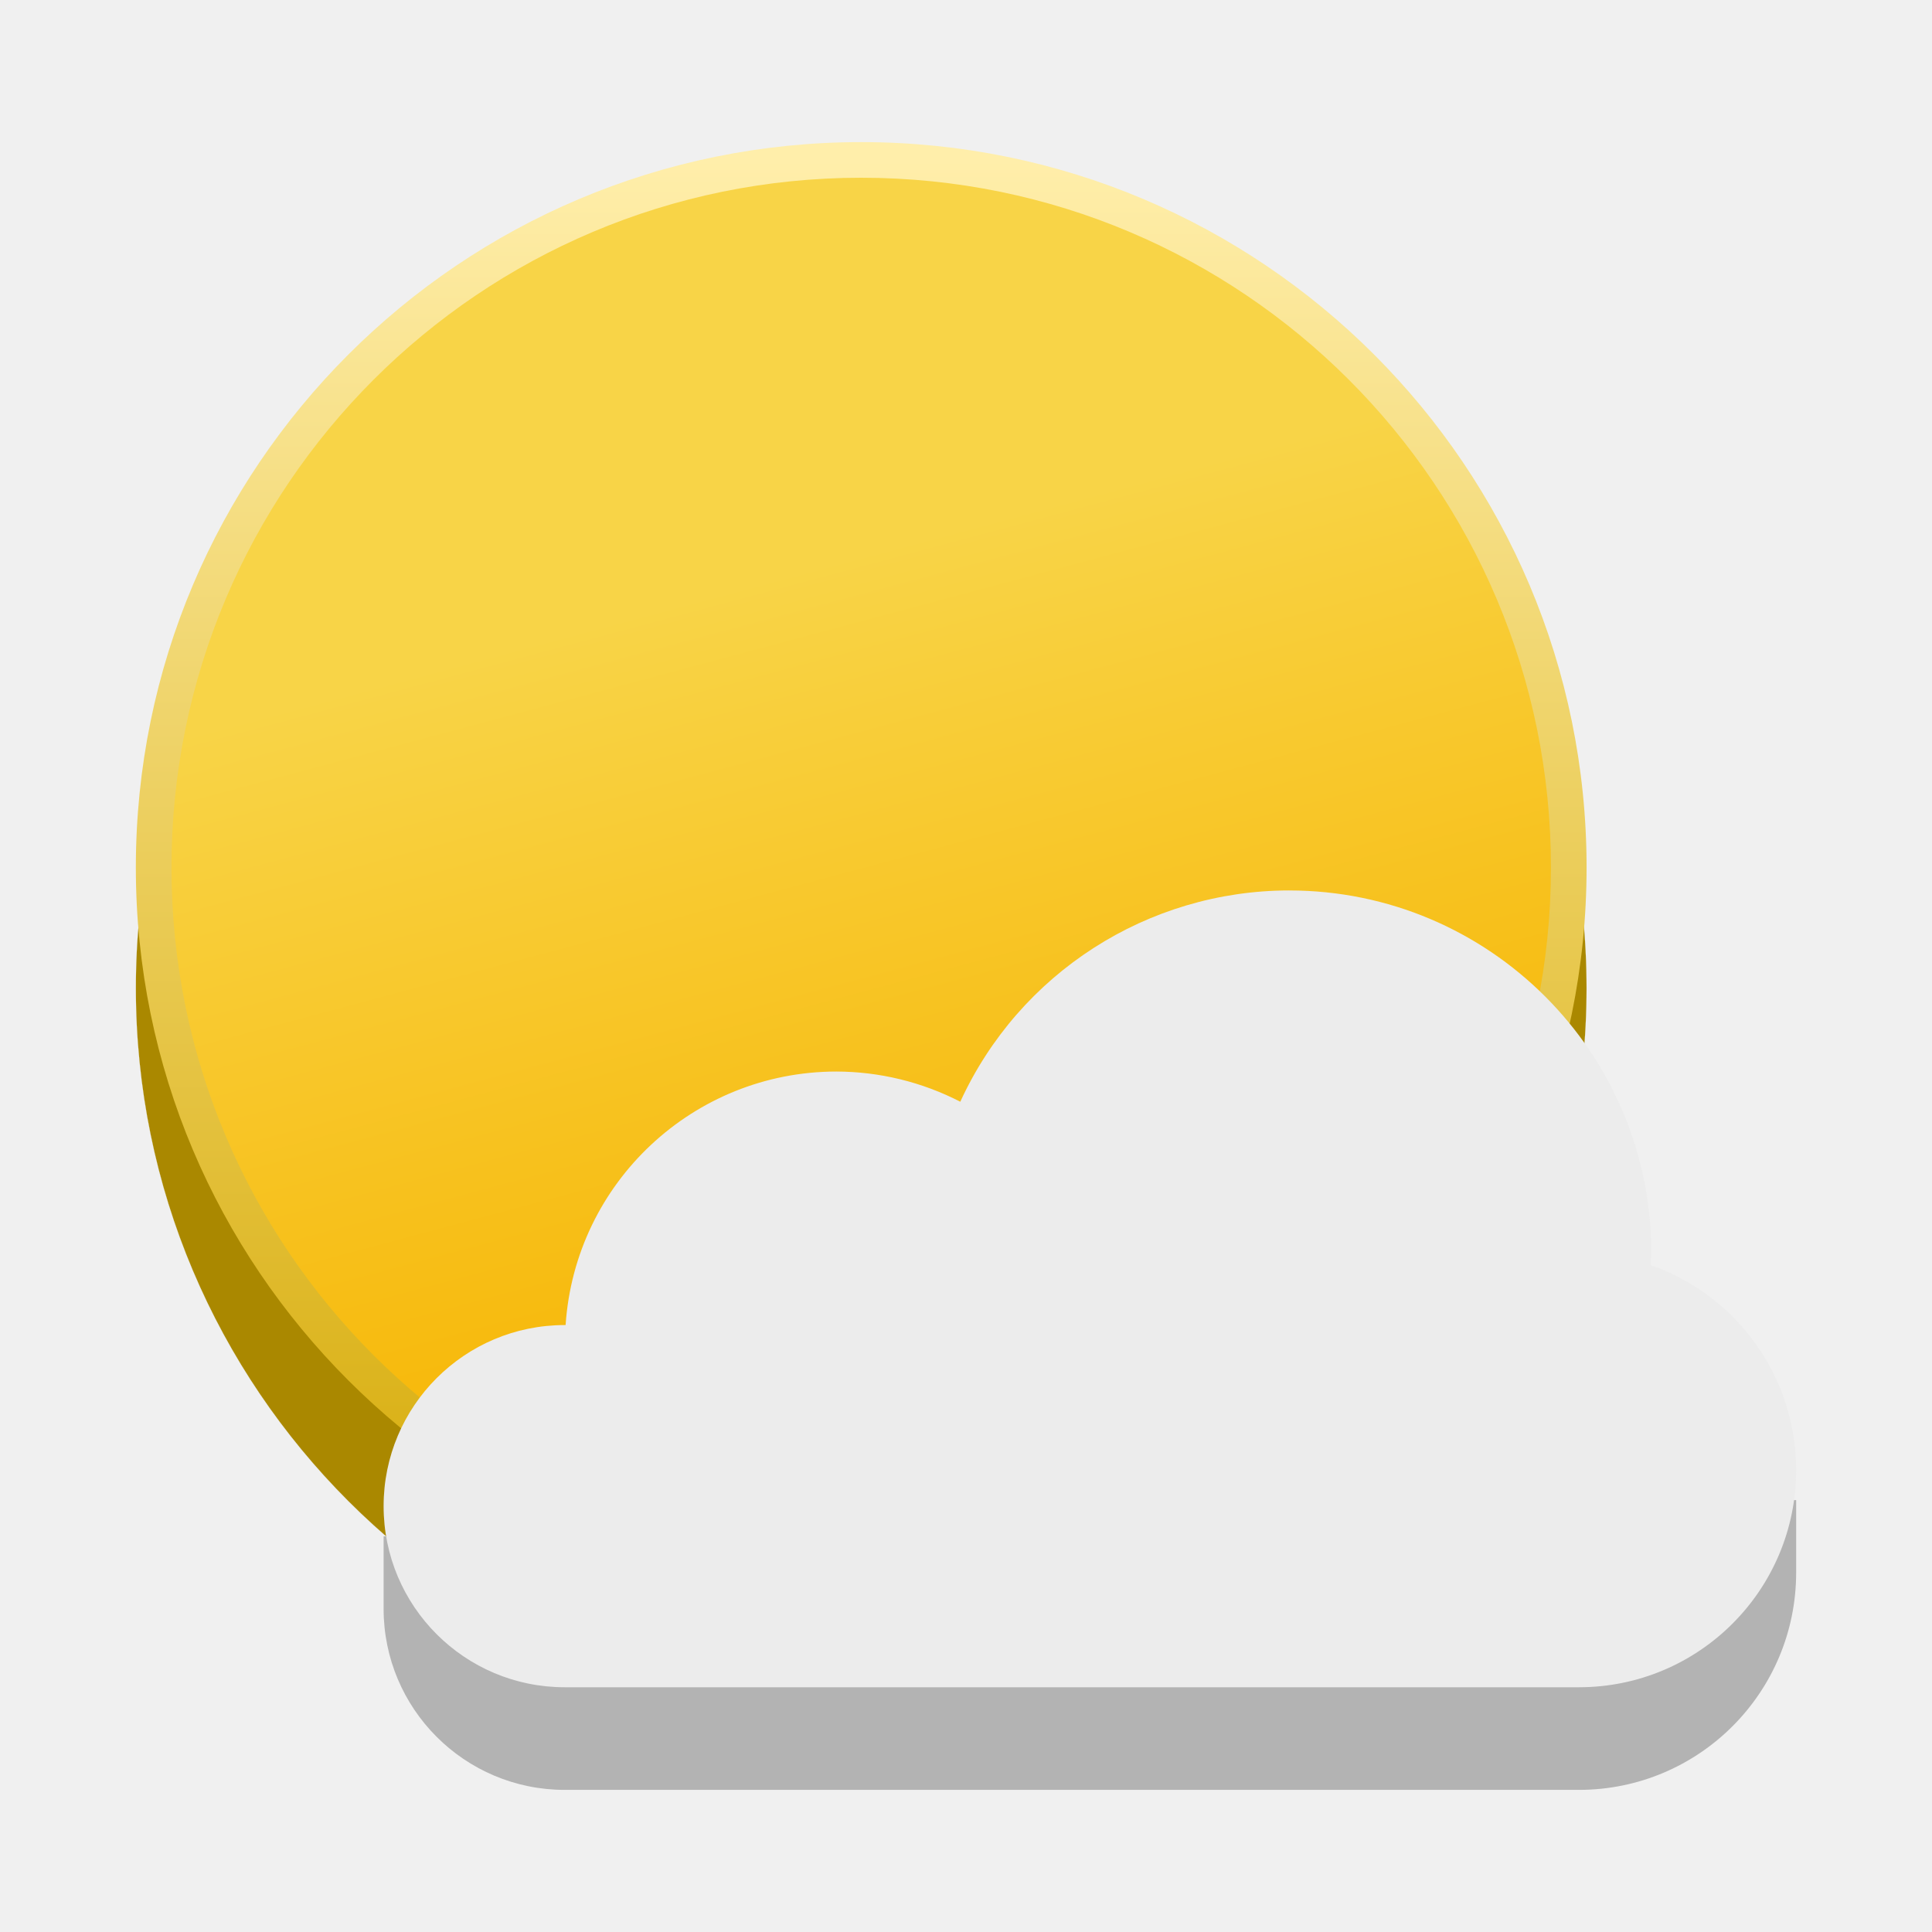
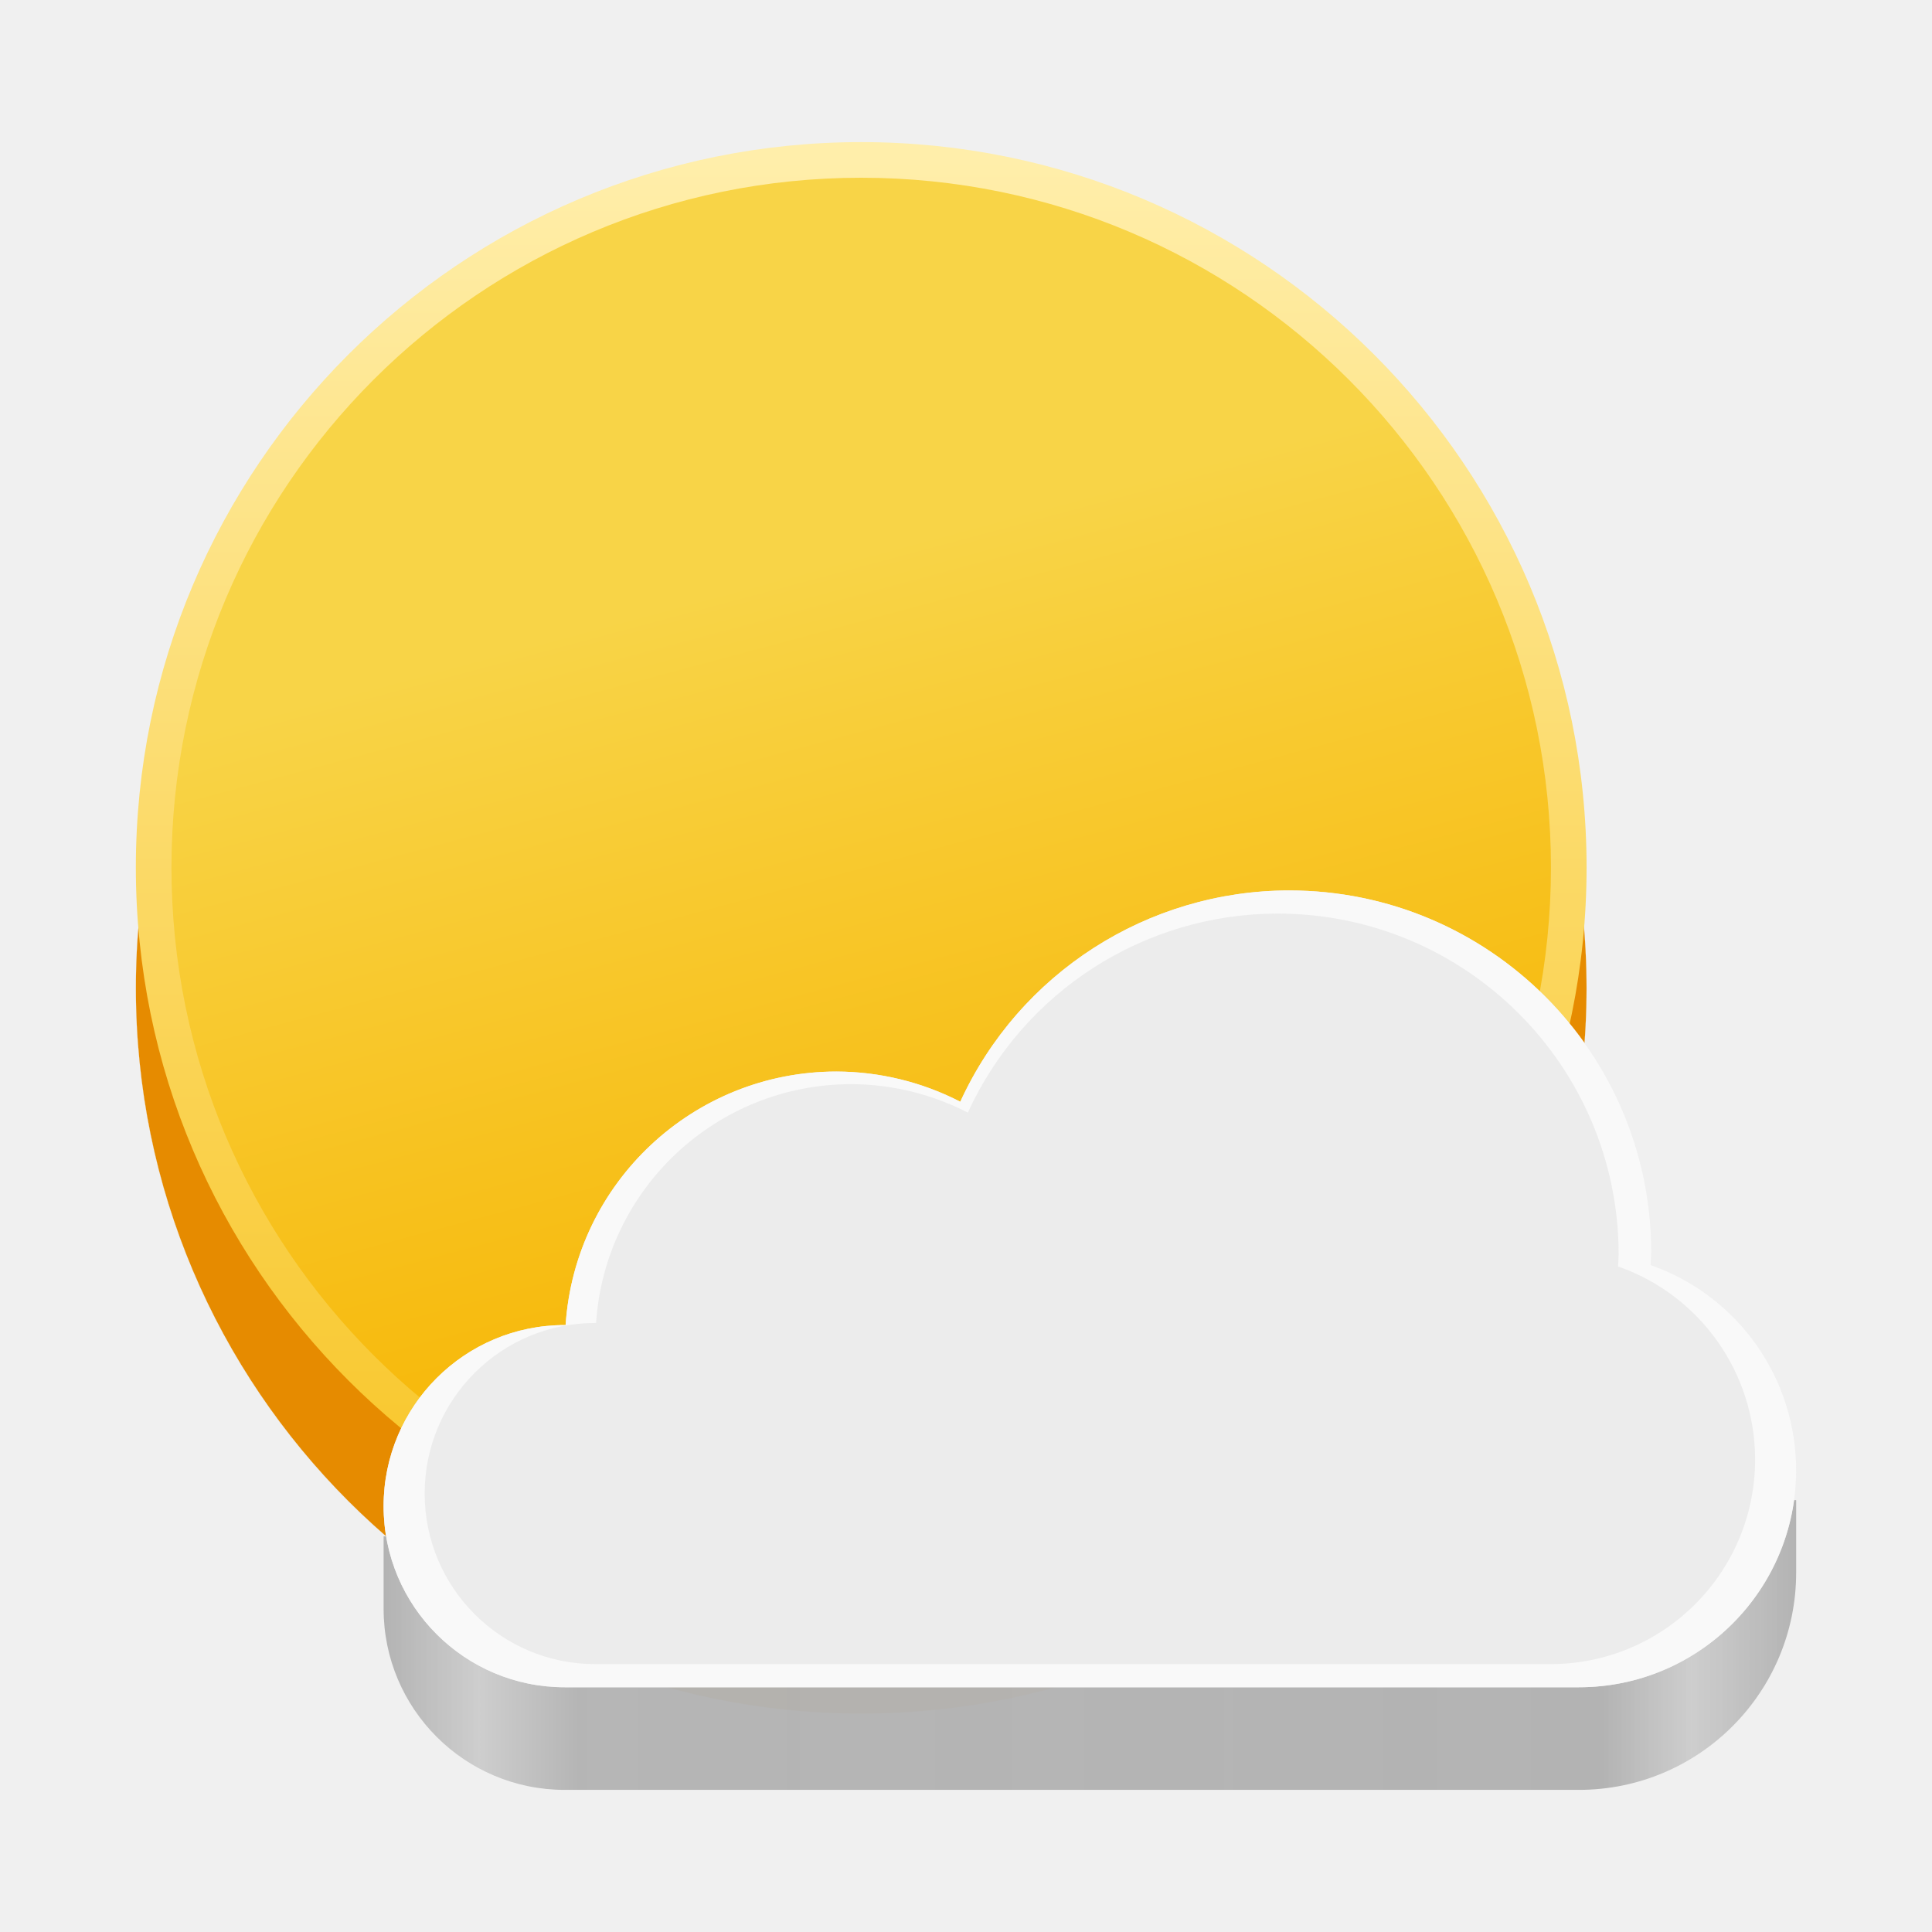
<svg xmlns="http://www.w3.org/2000/svg" xmlns:xlink="http://www.w3.org/1999/xlink" width="128" height="128" viewBox="0 0 128 128" version="1.1" id="svg5">
  <defs id="defs2">
+     <linearGradient id="linearGradient8">
+       <stop style="stop-color:#ececec;stop-opacity:1;" offset="0" id="stop8" />
+       <stop style="stop-color:#ececec;stop-opacity:1;" offset="1" id="stop9" />
+     </linearGradient>
+     <linearGradient id="linearGradient1">
+       <stop style="stop-color:#b3b3b3;stop-opacity:1;" offset="0" id="stop1" />
+       <stop style="stop-color:#cccccc;stop-opacity:0.969;" offset="0.068" id="stop3" />
+       <stop style="stop-color:#b3b3b3;stop-opacity:0.969;" offset="0.137" id="stop6" />
+       <stop style="stop-color:#b3b3b3;stop-opacity:0.996;" offset="0.863" id="stop7" />
+       <stop style="stop-color:#cccccc;stop-opacity:0.969;" offset="0.926" id="stop5" />
+       <stop style="stop-color:#b3b3b3;stop-opacity:1;" offset="1" id="stop2" />
+     </linearGradient>
    <linearGradient id="linearGradient560">
      <stop style="stop-color:#f7b400;stop-opacity:1;" offset="0" id="stop556" />
      <stop style="stop-color:#f8d447;stop-opacity:1;" offset="1" id="stop558" />
    </linearGradient>
    <linearGradient id="linearGradient583">
      <stop style="stop-color:#ffeeaa;stop-opacity:1;" offset="0" id="stop579" />
-       <stop style="stop-color:#d8ae0f;stop-opacity:1" offset="1" id="stop581" />
+       <stop style="stop-color:#f8c628;stop-opacity:1" offset="1" id="stop581" />
    </linearGradient>
    <linearGradient y2="236" x2="96" y1="236" x1="32" gradientTransform="translate(604.8168,170.5864)" gradientUnits="userSpaceOnUse" id="linearGradient1099" xlink:href="#linearGradient1036" />
    <linearGradient id="linearGradient1036">
      <stop id="stop1032" offset="0" style="stop-color:#d5d3cf;stop-opacity:1;" />
      <stop id="stop1034" offset="1" style="stop-color:#f6f5f4;stop-opacity:1" />
    </linearGradient>
    <radialGradient r="32" fy="-76" fx="-244" cy="-76" cx="-244" gradientTransform="matrix(0.8833333,0,0,0.8833333,-460.3502,463.1197)" gradientUnits="userSpaceOnUse" id="radialGradient1103" xlink:href="#linearGradient1069" />
    <linearGradient id="linearGradient1069">
      <stop id="stop1065" offset="0" style="stop-color:#d5d3cf;stop-opacity:1" />
      <stop id="stop1067-1" offset="1" style="stop-color:#949390;stop-opacity:1" />
    </linearGradient>
    <linearGradient gradientUnits="userSpaceOnUse" y2="232" x2="64" y1="262.5" x1="64" id="linearGradient1027" xlink:href="#linearGradient1025" gradientTransform="translate(-470.5864,432.8168)" />
    <linearGradient id="linearGradient1025">
      <stop id="stop1021" offset="0" style="stop-color:#9a9996;stop-opacity:1" />
      <stop id="stop1023" offset="1" style="stop-color:#77767b;stop-opacity:1" />
    </linearGradient>
    <clipPath clipPathUnits="userSpaceOnUse" id="clipPath1609-7">
      <path id="path1611-5" d="m 252,116 28,-28 v -8 h -36 v 36 z" style="fill:#e74747;stroke:none;stroke-width:0.25px;stroke-linecap:butt;stroke-linejoin:miter;stroke-opacity:1" />
    </clipPath>
    <clipPath clipPathUnits="userSpaceOnUse" id="clipPath961">
      <rect style="fill:#00c853;stroke:none;stroke-width:0.529" id="rect963" width="541.867" height="541.867" x="1.4210855e-14" y="2.717972e-05" rx="79.375" ry="79.375" />
    </clipPath>
    <radialGradient r="32" fy="-76" fx="-244" cy="-76" cx="-244" gradientTransform="matrix(0.8833333,0,0,0.8833333,-460.3502,463.1197)" gradientUnits="userSpaceOnUse" id="radialGradient1103-5" xlink:href="#linearGradient1069" />
    <clipPath clipPathUnits="userSpaceOnUse" id="clipPath1440">
      <circle style="display:inline;opacity:1;vector-effect:none;fill:none;fill-opacity:1;stroke:#000000;stroke-width:2;stroke-linecap:butt;stroke-linejoin:miter;stroke-miterlimit:4;stroke-dasharray:none;stroke-dashoffset:0;stroke-opacity:1;marker:none;marker-start:none;marker-mid:none;marker-end:none;paint-order:normal;enable-background:new" id="circle1442" cx="-134.35" cy="193.747" r="24" transform="rotate(-45)" />
    </clipPath>
    <clipPath clipPathUnits="userSpaceOnUse" id="clipPath1430">
      <circle style="display:inline;opacity:1;vector-effect:none;fill:none;fill-opacity:1;stroke:#000000;stroke-width:2;stroke-linecap:butt;stroke-linejoin:miter;stroke-miterlimit:4;stroke-dasharray:none;stroke-dashoffset:0;stroke-opacity:1;marker:none;marker-start:none;marker-mid:none;marker-end:none;paint-order:normal;enable-background:new" id="circle1432" cx="12" cy="232" r="24" />
    </clipPath>
    <clipPath clipPathUnits="userSpaceOnUse" id="clipPath1440-9">
      <circle style="display:inline;opacity:1;vector-effect:none;fill:none;fill-opacity:1;stroke:#000000;stroke-width:2;stroke-linecap:butt;stroke-linejoin:miter;stroke-miterlimit:4;stroke-dasharray:none;stroke-dashoffset:0;stroke-opacity:1;marker:none;marker-start:none;marker-mid:none;marker-end:none;paint-order:normal;enable-background:new" id="circle1442-5" cx="-134.35" cy="193.747" r="24" transform="rotate(-45)" />
    </clipPath>
    <clipPath clipPathUnits="userSpaceOnUse" id="clipPath1430-1">
      <circle style="display:inline;opacity:1;vector-effect:none;fill:none;fill-opacity:1;stroke:#000000;stroke-width:2;stroke-linecap:butt;stroke-linejoin:miter;stroke-miterlimit:4;stroke-dasharray:none;stroke-dashoffset:0;stroke-opacity:1;marker:none;marker-start:none;marker-mid:none;marker-end:none;paint-order:normal;enable-background:new" id="circle1432-8" cx="12" cy="232" r="24" />
    </clipPath>
    <clipPath clipPathUnits="userSpaceOnUse" id="clipPath2024">
      <rect style="opacity:1;vector-effect:none;fill:#63452c;fill-opacity:1;stroke:none;stroke-width:4;stroke-linecap:round;stroke-linejoin:round;stroke-miterlimit:4;stroke-dasharray:none;stroke-dashoffset:0;stroke-opacity:1" id="rect2026" width="74" height="98" x="6" y="196" />
    </clipPath>
    <linearGradient id="linearGradient914">
      <stop id="stop910" offset="0" style="stop-color:#f6f5f4;stop-opacity:0.437" />
      <stop id="stop912" offset="1" style="stop-color:#deddda;stop-opacity:0;" />
    </linearGradient>
    <radialGradient gradientTransform="matrix(2.608696,0,0,1.841036,-102.9565,-748.9467)" gradientUnits="userSpaceOnUse" r="46" fy="296" fx="64" cy="296" cx="64" id="radialGradient916" xlink:href="#linearGradient914" />
    <clipPath clipPathUnits="userSpaceOnUse" id="clipPath11543">
      <rect style="fill:#f0c04e;fill-opacity:1;stroke:none;stroke-width:0.529" id="rect11545" width="541.867" height="541.867" x="1.4746095e-06" y="6.4330168e-05" rx="79.375" ry="79.375" />
    </clipPath>
    <style id="style374">.cls-1{fill:url(#linear-gradient);}.cls-2{opacity:0.35;fill:url(#radial-gradient);}.cls-2,.cls-4{isolation:isolate;}.cls-3{fill:url(#linear-gradient-2);}.cls-4{opacity:0.41;fill:url(#radial-gradient-2);}.cls-5{fill:url(#radial-gradient-3);}.cls-6{fill:url(#radial-gradient-4);}</style>
    <linearGradient id="linear-gradient" x1="63.33" y1="84.03" x2="241.67" y2="84.03" gradientTransform="matrix(1,0,0,-1,0,266)" gradientUnits="userSpaceOnUse">
      <stop offset="0" stop-color="#0c59a4" id="stop376" />
      <stop offset="1" stop-color="#114a8b" id="stop378" />
    </linearGradient>
    <radialGradient id="radial-gradient" cx="161.83" cy="68.91" r="95.38" gradientTransform="matrix(1,0,0,-0.95,0,248.84)" gradientUnits="userSpaceOnUse">
      <stop offset="0.72" stop-opacity="0" id="stop381" />
      <stop offset="0.95" stop-opacity="0.53" id="stop383" />
      <stop offset="1" id="stop385" />
    </radialGradient>
    <linearGradient id="linear-gradient-2" x1="157.35" y1="161.39" x2="45.96" y2="40.06" gradientTransform="matrix(1,0,0,-1,0,266)" gradientUnits="userSpaceOnUse">
      <stop offset="0" stop-color="#1b9de2" id="stop388" />
      <stop offset="0.16" stop-color="#1595df" id="stop390" />
      <stop offset="0.67" stop-color="#0680d7" id="stop392" />
      <stop offset="1" stop-color="#0078d4" id="stop394" />
    </linearGradient>
    <radialGradient id="radial-gradient-2" cx="-340.29" cy="62.99" r="143.24" gradientTransform="matrix(0.15,-0.99,-0.8,-0.12,176.64,-125.4)" gradientUnits="userSpaceOnUse">
      <stop offset="0.76" stop-opacity="0" id="stop397" />
      <stop offset="0.95" stop-opacity="0.5" id="stop399" />
      <stop offset="1" id="stop401" />
    </radialGradient>
    <radialGradient id="radial-gradient-3" cx="113.37" cy="570.21" r="202.43" gradientTransform="matrix(-0.04,1,2.13,0.08,-1179.54,-106.69)" gradientUnits="userSpaceOnUse">
      <stop offset="0" stop-color="#35c1f1" id="stop404" />
      <stop offset="0.11" stop-color="#34c1ed" id="stop406" />
      <stop offset="0.23" stop-color="#2fc2df" id="stop408" />
      <stop offset="0.31" stop-color="#2bc3d2" id="stop410" />
      <stop offset="0.67" stop-color="#36c752" id="stop412" />
    </radialGradient>
    <radialGradient id="radial-gradient-4" cx="376.52" cy="567.97" r="97.34" gradientTransform="matrix(0.28,0.96,0.78,-0.23,-303.76,-148.5)" gradientUnits="userSpaceOnUse">
      <stop offset="0" stop-color="#66eb6e" id="stop415" />
      <stop offset="1" stop-color="#66eb6e" stop-opacity="0" id="stop417" />
    </radialGradient>
    <clipPath clipPathUnits="userSpaceOnUse" id="clipPath1260">
      <rect style="fill:#bbdefb;fill-opacity:1;stroke:none;stroke-width:0.529" id="rect1262" width="541.867" height="541.867" x="2.9492187e-06" y="3.9968629e-05" rx="79.375" ry="79.375" />
    </clipPath>
    <clipPath clipPathUnits="userSpaceOnUse" id="clipPath16423">
      <rect style="fill:#ffad34;fill-opacity:1;stroke:none;stroke-width:0.529" id="rect16425" width="541.867" height="541.867" x="1.4746093e-06" y="4.1680407e-05" rx="79.375" ry="79.375" />
    </clipPath>
    <clipPath clipPathUnits="userSpaceOnUse" id="clipPath5550">
      <rect style="fill:#ffce85;fill-opacity:1;stroke:none;stroke-width:0.529;stroke-opacity:1" id="rect5552" width="661.29" height="661.29" x="-99.047" y="-73.297" rx="96.869" ry="96.869" />
    </clipPath>
    <clipPath clipPathUnits="userSpaceOnUse" id="clipPath5554">
      <rect style="fill:#ffce85;fill-opacity:1;stroke:none;stroke-width:0.529;stroke-opacity:1" id="rect5556" width="661.29" height="661.29" x="-99.047" y="-73.297" rx="96.869" ry="96.869" />
    </clipPath>
    <clipPath clipPathUnits="userSpaceOnUse" id="clipPath5558">
      <rect style="fill:#ffce85;fill-opacity:1;stroke:none;stroke-width:0.529;stroke-opacity:1" id="rect5560" width="661.29" height="661.29" x="-99.047" y="-73.297" rx="96.869" ry="96.869" />
    </clipPath>
    <clipPath clipPathUnits="userSpaceOnUse" id="clipPath5562">
      <rect style="fill:#ffce85;fill-opacity:1;stroke:none;stroke-width:0.529;stroke-opacity:1" id="rect5564" width="661.29" height="661.29" x="-99.047" y="-73.297" rx="96.869" ry="96.869" />
    </clipPath>
    <clipPath clipPathUnits="userSpaceOnUse" id="clipPath5566">
      <rect style="fill:#ffce85;fill-opacity:1;stroke:none;stroke-width:0.529;stroke-opacity:1" id="rect5568" width="661.29" height="661.29" x="-99.047" y="-73.297" rx="96.869" ry="96.869" />
    </clipPath>
    <clipPath clipPathUnits="userSpaceOnUse" id="clipPath5570">
      <rect style="fill:#ffce85;fill-opacity:1;stroke:none;stroke-width:0.529;stroke-opacity:1" id="rect5572" width="661.29" height="661.29" x="-99.047" y="-73.297" rx="96.869" ry="96.869" />
    </clipPath>
    <clipPath clipPathUnits="userSpaceOnUse" id="clipPath5574">
      <rect style="fill:#ffce85;fill-opacity:1;stroke:none;stroke-width:0.529;stroke-opacity:1" id="rect5576" width="661.29" height="661.29" x="-99.047" y="-73.297" rx="96.869" ry="96.869" />
    </clipPath>
    <clipPath clipPathUnits="userSpaceOnUse" id="clipPath5578">
      <rect style="fill:#ffce85;fill-opacity:1;stroke:none;stroke-width:0.529;stroke-opacity:1" id="rect5580" width="661.29" height="661.29" x="-99.047" y="-73.297" rx="96.869" ry="96.869" />
    </clipPath>
    <clipPath clipPathUnits="userSpaceOnUse" id="clipPath5582">
      <rect style="fill:#ffce85;fill-opacity:1;stroke:none;stroke-width:0.529;stroke-opacity:1" id="rect5584" width="661.29" height="661.29" x="-99.047" y="-73.297" rx="96.869" ry="96.869" />
    </clipPath>
    <clipPath clipPathUnits="userSpaceOnUse" id="clipPath5586">
      <rect style="fill:#ffce85;fill-opacity:1;stroke:none;stroke-width:0.529;stroke-opacity:1" id="rect5588" width="661.29" height="661.29" x="-99.047" y="-73.297" rx="96.869" ry="96.869" />
    </clipPath>
    <clipPath clipPathUnits="userSpaceOnUse" id="clipPath5590">
      <rect style="fill:#ffce85;fill-opacity:1;stroke:none;stroke-width:0.529;stroke-opacity:1" id="rect5592" width="661.29" height="661.29" x="-99.047" y="-73.297" rx="96.869" ry="96.869" />
    </clipPath>
    <clipPath clipPathUnits="userSpaceOnUse" id="clipPath5594">
      <rect style="fill:#ffce85;fill-opacity:1;stroke:none;stroke-width:0.529;stroke-opacity:1" id="rect5596" width="661.29" height="661.29" x="-99.047" y="-73.297" rx="96.869" ry="96.869" />
    </clipPath>
    <clipPath clipPathUnits="userSpaceOnUse" id="clipPath5598">
      <rect style="fill:#ffce85;fill-opacity:1;stroke:none;stroke-width:0.529;stroke-opacity:1" id="rect5600" width="661.29" height="661.29" x="-99.047" y="-73.297" rx="96.869" ry="96.869" />
    </clipPath>
    <clipPath clipPathUnits="userSpaceOnUse" id="clipPath5602">
      <rect style="fill:#ffce85;fill-opacity:1;stroke:none;stroke-width:0.529;stroke-opacity:1" id="rect5604" width="661.29" height="661.29" x="-99.047" y="-73.297" rx="96.869" ry="96.869" />
    </clipPath>
    <clipPath clipPathUnits="userSpaceOnUse" id="clipPath5606">
      <rect style="fill:#ffce85;fill-opacity:1;stroke:none;stroke-width:0.529;stroke-opacity:1" id="rect5608" width="661.29" height="661.29" x="-99.047" y="-73.297" rx="96.869" ry="96.869" />
    </clipPath>
    <clipPath clipPathUnits="userSpaceOnUse" id="clipPath5610">
      <rect style="fill:#ffce85;fill-opacity:1;stroke:none;stroke-width:0.529;stroke-opacity:1" id="rect5612" width="661.29" height="661.29" x="-90.645" y="-83.998" rx="96.869" ry="96.869" />
    </clipPath>
    <clipPath clipPathUnits="userSpaceOnUse" id="clipPath5614">
      <rect style="fill:#ffce85;fill-opacity:1;stroke:none;stroke-width:0.529;stroke-opacity:1" id="rect5616" width="487.68" height="487.68" x="27.093" y="27.093" rx="71.438" ry="71.438" />
    </clipPath>
    <clipPath clipPathUnits="userSpaceOnUse" id="clipPath5618">
      <rect style="fill:#ffce85;fill-opacity:1;stroke:none;stroke-width:0.529;stroke-opacity:1" id="rect5620" width="541.867" height="541.867" x="1.0933143e-05" y="4.7579131e-05" rx="79.375" ry="79.375" />
    </clipPath>
    <clipPath clipPathUnits="userSpaceOnUse" id="clipPath5622">
      <rect style="fill:#ffce85;fill-opacity:1;stroke:none;stroke-width:0.529;stroke-opacity:1" id="rect5624" width="487.68" height="487.68" x="27.093" y="27.093" rx="71.438" ry="71.438" />
    </clipPath>
    <clipPath clipPathUnits="userSpaceOnUse" id="clipPath6298">
      <rect style="fill:#009e71;fill-opacity:1;stroke:none;stroke-width:0.529;stroke-opacity:1" id="rect6300" width="487.68" height="487.68" x="27.093" y="27.093" rx="71.438" ry="71.438" clip-path="url(#clipPath5622)" transform="translate(4.6129686e-6,1.4523158e-5)" />
    </clipPath>
    <linearGradient id="linearGradient9795">
      <stop style="stop-color:#ffffff;stop-opacity:1;" offset="0" id="stop9797" />
      <stop style="stop-color:#ffffff;stop-opacity:0;" offset="1" id="stop9799" />
    </linearGradient>
    <linearGradient xlink:href="#linearGradient9795" id="linearGradient9801" x1="30.438" y1="31.829" x2="29.742" y2="27.454" gradientUnits="userSpaceOnUse" />
    <clipPath clipPathUnits="userSpaceOnUse" id="clipPath8220">
      <rect style="fill:#aa0000;fill-opacity:1;stroke:none;stroke-width:0.529;stroke-opacity:1" id="rect8222" width="487.68" height="487.68" x="27.093" y="27.093" rx="71.438" ry="71.438" clip-path="url(#clipPath5622)" transform="translate(4.6129686e-6,1.4523158e-5)" />
    </clipPath>
    <linearGradient id="linearGradient7212">
      <stop id="stop7214" offset="0" style="stop-color:#000000;stop-opacity:1;" />
    </linearGradient>
    <style id="style1202">.cls-1{fill:none;}.cls-2{isolation:isolate;}.cls-3{opacity:0.2;}.cls-10,.cls-11,.cls-13,.cls-3,.cls-4,.cls-6{mix-blend-mode:multiply;}.cls-5{fill:#fff;}.cls-6{opacity:0.12;}.cls-7{fill:#7b83eb;}.cls-8{fill:#5059c9;}.cls-9{clip-path:url(#clip-path);}.cls-10{opacity:0.3;}.cls-11{opacity:0.24;}.cls-12{clip-path:url(#clip-path-2);}.cls-13{opacity:0.48;}.cls-14{fill:#4b53bc;}.cls-15{opacity:0.5;mix-blend-mode:soft-light;}.cls-16{fill:url(#linear-gradient);}</style>
    <clipPath id="clip-path">
      <path id="Body" class="cls-1" d="M38.11,28.39H46a1.35,1.35,0,0,1,1.35,1.35V37a5,5,0,0,1-5,5h0a5,5,0,0,1-5-5V29.1a.71.71,0,0,1,.71-.71Z" />
    </clipPath>
    <clipPath id="clip-path-2">
      <path class="cls-1" d="M28.39,22.08a4.51,4.51,0,1,1,4.51,4.51A4.51,4.51,0,0,1,28.39,22.08Zm11.27,6.31H26.14a1.37,1.37,0,0,0-1.35,1.39V38.1A8.11,8.11,0,1,0,41,38.1V29.78A1.37,1.37,0,0,0,39.66,28.39Z" id="path1206" />
    </clipPath>
    <linearGradient id="linear-gradient-6" x1="18.59" y1="22.83" x2="29.18" y2="41.17" gradientUnits="userSpaceOnUse">
      <stop offset="0" stop-color="#fff" stop-opacity="0.5" id="stop1209" />
      <stop offset="1" stop-opacity="0.7" id="stop1211" />
    </linearGradient>
    <clipPath clipPathUnits="userSpaceOnUse" id="clipPath1017">
      <path d="M 2619,5238 C 4065.43,5238 5238,4065.43 5238,2619 5238,1172.57 4065.43,0 2619,0 1172.57,0 0,1172.57 0,2619 0,4065.43 1172.57,5238 2619,5238 Z" id="path1015" />
    </clipPath>
    <clipPath clipPathUnits="userSpaceOnUse" id="clipPath1027">
      <path d="M 2619,5187 C 4037.27,5187 5187,4037.27 5187,2619 5187,1200.73 4037.27,51 2619,51 1200.73,51 50.996,1200.73 50.996,2619 50.996,4037.27 1200.73,5187 2619,5187 Z" id="path1025" />
    </clipPath>
    <clipPath clipPathUnits="userSpaceOnUse" id="clipPath1037">
      <path d="M 2619,4981 C 3923.5,4981 4981,3923.5 4981,2619 4981,1314.5 3923.5,257 2619,257 1314.5,257 257,1314.5 257,2619 c 0,1304.5 1057.5,2362 2362,2362 z" id="path1035" />
    </clipPath>
    <clipPath clipPathUnits="userSpaceOnUse" id="clipPath1047">
      <path d="M 1078,3359 V 2249 c 1,-251 206,-453 456,-452 h 1618 c 46,0 83,37 83,82 v 1110 c -1,251 -206,453 -456,452 H 1161 c -46,0 -83,-37 -83,-82 z m 2260,-433 668,488 c 58,48 103,36 103,-51 V 1875 c 0,-99 -55,-87 -103,-51 l -668,487 z" id="path1045" />
    </clipPath>
    <linearGradient id="linearGradient1458">
      <stop id="stop1452" offset="0" style="stop-color:#deddda;stop-opacity:1" />
      <stop style="stop-color:#ffffff;stop-opacity:1" offset="0.511" id="stop1454" />
      <stop id="stop1456" offset="1" style="stop-color:#c0bfbc;stop-opacity:1" />
    </linearGradient>
    <linearGradient gradientTransform="translate(0,640)" gradientUnits="userSpaceOnUse" y2="120" x2="416" y1="120" x1="384" id="linearGradient1053-2" xlink:href="#linearGradient1458" />
    <radialGradient id="radial0" gradientUnits="userSpaceOnUse" cx="131.915" cy="55.927" fx="131.915" fy="55.927" r="160" gradientTransform="matrix(0.232034,-0.541475,-0.368794,-0.0298398,4.277749,118.9585)">
      <stop offset="0" style="stop-color:rgb(92.941%,20%,23.137%);stop-opacity:1;" id="stop1117" />
      <stop offset="1" style="stop-color:rgb(63.922%,27.843%,72.941%);stop-opacity:1;" id="stop1119" />
    </radialGradient>
    <radialGradient id="radial1" gradientUnits="userSpaceOnUse" cx="525.588" cy="638.592" fx="525.588" fy="638.592" r="192" gradientTransform="matrix(-0.107656,-0.225172,-0.327748,0.258343,373.8797,30.20509)">
      <stop offset="0" style="stop-color:rgb(10.98%,44.314%,84.706%);stop-opacity:1;" id="stop1122" />
      <stop offset="1" style="stop-color:rgb(20.784%,51.765%,89.412%);stop-opacity:0.008;" id="stop1124" />
    </radialGradient>
    <clipPath id="clip1">
      <path d="M 7 46 L 57 46 L 57 93 L 7 93 Z M 7 46 " id="path1127" />
    </clipPath>
    <clipPath id="clip2">
      <path d="M 32.25 46.957 C 19.688 46.969 9.086 56.637 7.504 69.531 C 9.062 82.445 19.668 92.145 32.25 92.16 C 44.816 92.148 55.414 82.48 57 69.586 C 55.441 56.672 44.836 46.973 32.25 46.957 Z M 32.25 46.957 " id="path1130" />
    </clipPath>
    <radialGradient id="radial2" gradientUnits="userSpaceOnUse" cx="131.915" cy="55.927" fx="131.915" fy="55.927" r="160" gradientTransform="matrix(0.485163,-1.148584,-0.771115,-0.0632965,-47.12496,203.9886)">
      <stop offset="0" style="stop-color:rgb(92.941%,20%,23.137%);stop-opacity:1;" id="stop1133" />
      <stop offset="1" style="stop-color:rgb(63.922%,27.843%,72.941%);stop-opacity:1;" id="stop1135" />
    </radialGradient>
    <radialGradient id="radial3" gradientUnits="userSpaceOnUse" cx="525.588" cy="638.592" fx="525.588" fy="638.592" r="192" gradientTransform="matrix(-0.225099,-0.477638,-0.685291,0.548001,725.6792,15.72379)">
      <stop offset="0" style="stop-color:rgb(10.98%,44.314%,84.706%);stop-opacity:1;" id="stop1138" />
      <stop offset="1" style="stop-color:rgb(20.784%,51.765%,89.412%);stop-opacity:0.008;" id="stop1140" />
    </radialGradient>
    <linearGradient id="linear0" gradientUnits="userSpaceOnUse" x1="22" y1="37" x2="62" y2="37" gradientTransform="matrix(1.4,0,0,1.4,-26.79997,2.491745)">
      <stop offset="0" style="stop-color:rgb(58.039%,57.647%,56.471%);stop-opacity:1;" id="stop1143" />
      <stop offset="0.091" style="stop-color:rgb(87.059%,86.667%,85.49%);stop-opacity:1;" id="stop1145" />
      <stop offset="0.336" style="stop-color:rgb(60.392%,60%,58.824%);stop-opacity:1;" id="stop1147" />
      <stop offset="0.844" style="stop-color:rgb(76.471%,75.294%,72.941%);stop-opacity:1;" id="stop1149" />
      <stop offset="0.931" style="stop-color:rgb(87.059%,86.667%,85.49%);stop-opacity:1;" id="stop1151" />
      <stop offset="1" style="stop-color:rgb(75.294%,74.902%,73.725%);stop-opacity:1;" id="stop1153" />
    </linearGradient>
    <radialGradient id="radial4" gradientUnits="userSpaceOnUse" cx="-172.561" cy="28.569" fx="-172.561" fy="28.569" r="15.857" gradientTransform="matrix(1.560712,0,0,1.4252,300.6937,13.35)">
      <stop offset="0" style="stop-color:rgb(100%,100%,100%);stop-opacity:0.358;" id="stop1156" />
      <stop offset="1" style="stop-color:rgb(100%,100%,100%);stop-opacity:0.094;" id="stop1158" />
    </radialGradient>
    <mask id="mask0">
      <g filter="url(#alpha)" id="g1166">
        <rect x="0" y="0" width="128" height="128" style="fill:rgb(0%,0%,0%);fill-opacity:0.1;stroke:none;" id="rect1164" />
      </g>
    </mask>
    <clipPath id="clip3">
      <rect x="0" y="0" width="192" height="152" id="rect1169" />
    </clipPath>
    <g id="surface382" clip-path="url(#clip3)">
      <path style=" stroke:none;fill-rule:nonzero;fill:rgb(27.059%,21.176%,21.569%);fill-opacity:1;" d="M 40 59.957 C 26.191 59.957 15 71.152 15 84.957 C 15.012 85.996 15.086 86.777 15.223 87.805 C 15.223 75.957 27.422 65.969 40 65.957 C 52.598 65.973 64.777 75.957 64.777 87.859 C 64.918 86.816 64.992 86.012 65 84.957 C 65 71.152 53.809 59.957 40 59.957 Z M 40 59.957 " id="path1172" />
    </g>
    <radialGradient id="radial5" gradientUnits="userSpaceOnUse" cx="40" cy="227" fx="40" fy="227" r="28" gradientTransform="matrix(0.575553,0,1.60551e-8,1.540703,8.977913,-280.7811)">
      <stop offset="0" style="stop-color:rgb(100%,100%,100%);stop-opacity:1;" id="stop1175" />
      <stop offset="0.745" style="stop-color:rgb(98.039%,98.039%,98.039%);stop-opacity:1;" id="stop1177" />
      <stop offset="1" style="stop-color:rgb(87.451%,87.451%,87.451%);stop-opacity:1;" id="stop1179" />
    </radialGradient>
    <linearGradient id="linearGradient1078">
      <stop style="stop-color:#77767b;stop-opacity:1" offset="0" id="stop1066" />
      <stop id="stop1068" offset="0.036" style="stop-color:#c0bfbc;stop-opacity:1" />
      <stop style="stop-color:#9a9996;stop-opacity:1" offset="0.071" id="stop1070" />
      <stop id="stop1072" offset="0.929" style="stop-color:#9a9996;stop-opacity:1" />
      <stop style="stop-color:#c0bfbc;stop-opacity:1" offset="0.964" id="stop1074" />
      <stop style="stop-color:#77767b;stop-opacity:1" offset="1" id="stop1076" />
    </linearGradient>
    <linearGradient id="linearGradient1044">
      <stop id="stop1040" offset="0" style="stop-color:#1a5fb4;stop-opacity:1" />
      <stop id="stop1042" offset="1" style="stop-color:#98c1f1;stop-opacity:0" />
    </linearGradient>
    <linearGradient id="linearGradient1034">
      <stop style="stop-color:#98c1f1;stop-opacity:1" offset="0" id="stop1030" />
      <stop style="stop-color:#2dc0af;stop-opacity:0.138" offset="1" id="stop1032-3" />
    </linearGradient>
    <linearGradient id="linearGradient6826">
      <stop id="stop6822" offset="0" style="stop-color:#50dbb5;stop-opacity:1;" />
      <stop id="stop6824" offset="1" style="stop-color:#4a86cf;stop-opacity:1" />
    </linearGradient>
    <radialGradient r="225" fy="-60.348" fx="106.667" cy="-60.348" cx="106.667" gradientTransform="matrix(0.6517102,0,0,0.9804296,-457.4339,336.334)" gradientUnits="userSpaceOnUse" id="radialGradient1018" xlink:href="#linearGradient6826" />
    <radialGradient r="225" fy="218.278" fx="276.588" cy="218.278" cx="276.588" gradientTransform="matrix(1.181768,0,0,1.593198,-593.1286,39.7048)" gradientUnits="userSpaceOnUse" id="radialGradient1020" xlink:href="#linearGradient1034" />
    <radialGradient r="225" fy="86.748" fx="317.765" cy="86.748" cx="317.765" gradientTransform="matrix(1.181768,0,0,0.8385737,-593.1286,-446.4225)" gradientUnits="userSpaceOnUse" id="radialGradient1038" xlink:href="#linearGradient1044" />
    <linearGradient y2="-449.394" x2="536.596" y1="-449.394" x1="88.596" gradientTransform="matrix(0.7603286,0,0,0.7603286,-528.2717,807.0103)" gradientUnits="userSpaceOnUse" id="linearGradient1064" xlink:href="#linearGradient1078" />
    <radialGradient id="a" gradientUnits="userSpaceOnUse" cx="280.994" cy="488.848" fx="280.994" fy="488.848" r="224" gradientTransform="matrix(0.347,0,0,0.34223,-33.506,-129.482)">
      <stop offset="0" stop-color="#fdfacf" id="stop1361" />
      <stop offset=".4" stop-color="#f9f06b" id="stop1363" style="stop-color:#ffb74d;stop-opacity:1" />
      <stop offset="1" stop-color="#e5a50a" id="stop1365" style="stop-color:#f29312;stop-opacity:1" />
    </radialGradient>
    <linearGradient id="b" gradientUnits="userSpaceOnUse" x1="85" y1="107.162" x2="85" y2="86" gradientTransform="matrix(1.145919,0,0,1.145919,-23.09402,-11.64982)">
      <stop offset="0" stop-color="#eef4fc" id="stop1368" />
      <stop offset="1" stop-color="#fff" id="stop1370" />
    </linearGradient>
    <linearGradient xlink:href="#linearGradient583" id="linearGradient585" x1="55.591" y1="10.578" x2="55.591" y2="100.97" gradientUnits="userSpaceOnUse" />
    <linearGradient xlink:href="#linearGradient560" id="linearGradient562" x1="66.412" y1="92.315" x2="51.865" y2="38.026" gradientUnits="userSpaceOnUse" />
+     <linearGradient xlink:href="#linearGradient1" id="linearGradient2" x1="25.415" y1="92.189" x2="119" y2="92.189" gradientUnits="userSpaceOnUse" />
+     <linearGradient xlink:href="#linearGradient8" id="linearGradient9" x1="75.634" y1="110.445" x2="75.634" y2="59.141" gradientUnits="userSpaceOnUse" />
  </defs>
  <g id="layer2">
    <text id="text850" y="-138.964" x="-49.005" style="font-style:normal;font-weight:normal;font-size:37.285px;line-height:1.25;font-family:sans-serif;letter-spacing:0px;word-spacing:0px;fill:#000000;fill-opacity:1;stroke:none;stroke-width:0.081" xml:space="preserve">
      <tspan y="-105.975" x="-49.005" id="tspan848" style="stroke-width:0.081" />
    </text>
-     <path d="m 105.115,65.473 c 0,26.54 -21.518,48.057 -48.057,48.057 -26.54,0 -48.058,-21.518 -48.058,-48.057 0,-26.54 21.518,-48.058 48.058,-48.058 26.54,0 48.057,21.518 48.057,48.058 z m 0,0" fill="url(#a)" id="path3565" style="fill:#aa8800;fill-opacity:1;stroke-width:0.008;stroke:#ececec;stroke-opacity:1" />
+     <path d="m 105.115,65.473 c 0,26.54 -21.518,48.057 -48.057,48.057 -26.54,0 -48.058,-21.518 -48.058,-48.057 0,-26.54 21.518,-48.058 48.058,-48.058 26.54,0 48.057,21.518 48.057,48.058 z m 0,0" fill="url(#a)" id="path3565" style="fill:#e68b00;fill-opacity:1;stroke-width:0.008;stroke:#ececec;stroke-opacity:1" />
    <path d="m 105.115,57.473 c 0,26.54 -21.518,48.057 -48.057,48.057 -26.54,0 -48.058,-21.518 -48.058,-48.057 0,-26.54 21.518,-48.058 48.058,-48.058 26.54,0 48.057,21.518 48.057,48.058 z m 0,0" fill="url(#a)" id="path1379" style="fill:url(#linearGradient585);fill-opacity:1;stroke-width:0.008" />
-     <path d="M 85.405,65.793 A 23.989,23.989 0 0 0 63.622,79.792 18.016,18.016 0 0 0 55.41,77.791 c -9.467,0.01 -17.308,7.354 -17.937,16.797 h -0.06 c -4.917,0 -9.139,2.962 -10.99,7.199 h -1.008 v 4.799 c 0,6.627 5.372,11.998 11.998,11.998 h 67.189 c 7.954,0 14.398,-6.444 14.398,-14.398 v -4.799 h -0.848 a 14.389,14.389 0 0 0 -8.792,-8.774 c 0.018,-0.276 0.032,-0.548 0.042,-0.824 0,-13.254 -10.742,-23.996 -23.996,-23.996 z m 0,0" fill="#dceafa" id="path1381" style="fill:#b3b3b3;fill-opacity:1;stroke-width:0.01" />
+     <path d="M 85.405,65.793 A 23.989,23.989 0 0 0 63.622,79.792 18.016,18.016 0 0 0 55.41,77.791 c -9.467,0.01 -17.308,7.354 -17.937,16.797 h -0.06 c -4.917,0 -9.139,2.962 -10.99,7.199 h -1.008 v 4.799 c 0,6.627 5.372,11.998 11.998,11.998 h 67.189 c 7.954,0 14.398,-6.444 14.398,-14.398 v -4.799 h -0.848 a 14.389,14.389 0 0 0 -8.792,-8.774 c 0.018,-0.276 0.032,-0.548 0.042,-0.824 0,-13.254 -10.742,-23.996 -23.996,-23.996 z m 0,0" fill="#dceafa" id="path1381" style="fill:url(#linearGradient2);fill-opacity:1;stroke-width:0.01" />
    <path d="m 102.754,57.473 c 0,25.236 -20.461,45.697 -45.697,45.697 -25.236,0 -45.697,-20.461 -45.697,-45.697 0,-25.236 20.461,-45.697 45.697,-45.697 25.236,0 45.697,20.461 45.697,45.697 z m 0,0" fill="url(#a)" id="path491" style="fill:url(#linearGradient562);fill-opacity:1;stroke-width:0.008" />
-     <path d="M 85.405,58.994 A 23.989,23.989 0 0 0 63.622,72.993 18.016,18.016 0 0 0 55.41,70.992 c -9.467,0.01 -17.308,7.354 -17.937,16.797 h -0.06 c -6.627,0 -11.998,5.372 -11.998,11.998 0,6.627 5.372,11.998 11.998,11.998 H 104.602 C 112.556,111.785 119,105.341 119,97.388 a 14.394,14.394 0 0 0 -9.64,-13.573 c 0.018,-0.276 0.032,-0.548 0.042,-0.824 0,-13.254 -10.742,-23.996 -23.996,-23.996 z m 0,0" fill="url(#b)" id="path1383" style="fill:#ececec;fill-opacity:1;stroke-width:0.01" />
+     <path d="M 85.405,58.994 A 23.989,23.989 0 0 0 63.622,72.993 18.016,18.016 0 0 0 55.41,70.992 c -9.467,0.01 -17.308,7.354 -17.937,16.797 h -0.06 c -6.627,0 -11.998,5.372 -11.998,11.998 0,6.627 5.372,11.998 11.998,11.998 H 104.602 C 112.556,111.785 119,105.341 119,97.388 a 14.394,14.394 0 0 0 -9.64,-13.573 c 0.018,-0.276 0.032,-0.548 0.042,-0.824 0,-13.254 -10.742,-23.996 -23.996,-23.996 z m 0,0" fill="url(#b)" id="path1383" style="fill:url(#linearGradient9);fill-opacity:1;stroke-width:0.01" />
+     <path id="path8" style="fill:#f9f9f9;fill-opacity:1;stroke-width:0.01" d="M 85.404 58.994 A 23.989 23.989 0 0 0 63.621 72.992 A 18.016 18.016 0 0 0 55.41 70.992 C 45.944 71.002 38.101 78.345 37.473 87.789 L 37.412 87.789 C 30.786 87.789 25.414 93.161 25.414 99.787 C 25.414 106.414 30.786 111.785 37.412 111.785 L 104.602 111.785 C 112.555 111.785 119 105.342 119 97.389 A 14.394 14.394 0 0 0 109.359 83.814 C 109.377 83.538 109.393 83.266 109.402 82.99 C 109.402 69.737 98.66 58.995 85.406 58.994 L 85.404 58.994 z M 84.639 60.527 C 97.123 60.527 107.24 70.645 107.24 83.129 C 107.231 83.389 107.218 83.646 107.201 83.906 A 13.558 13.558 0 0 1 116.281 96.691 C 116.281 104.183 110.212 110.252 102.721 110.252 L 39.436 110.252 C 33.194 110.252 28.135 105.193 28.135 98.951 C 28.135 92.71 33.194 87.65 39.436 87.65 L 39.492 87.65 C 40.084 78.755 47.47 71.837 56.387 71.828 A 16.969 16.969 0 0 1 64.121 73.713 A 22.595 22.595 0 0 1 84.639 60.527 z " />
  </g>
</svg>
